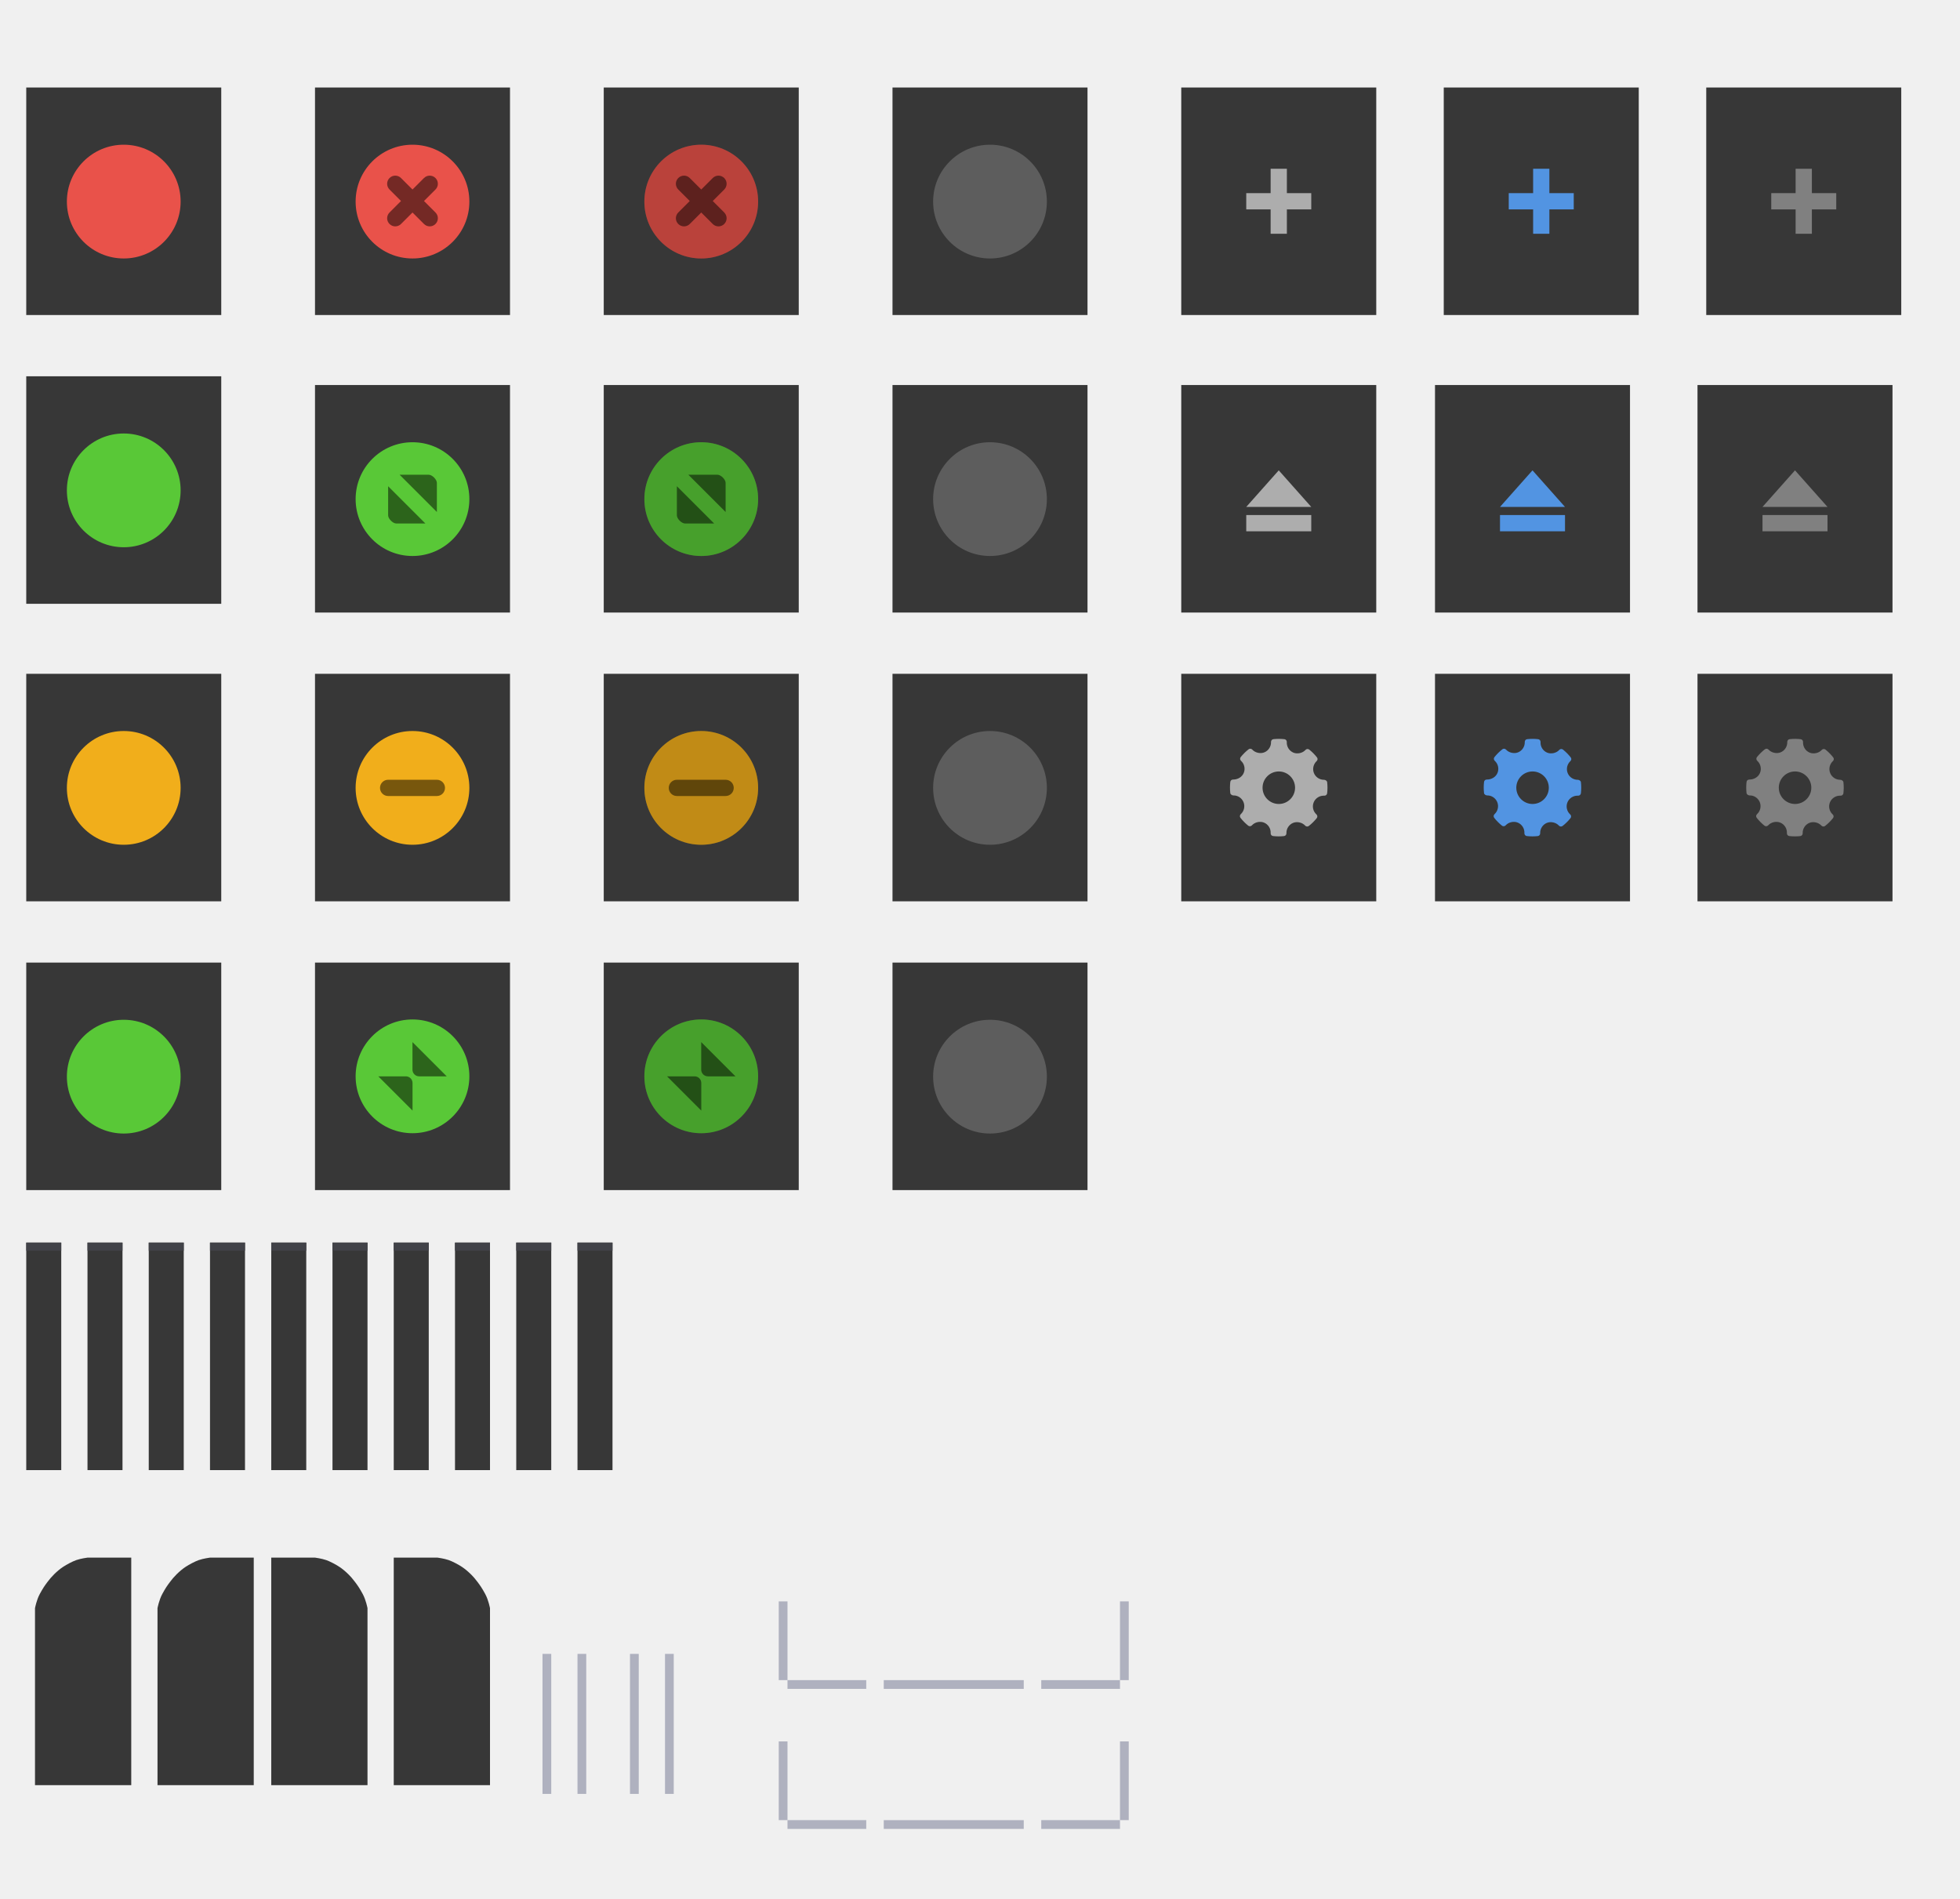
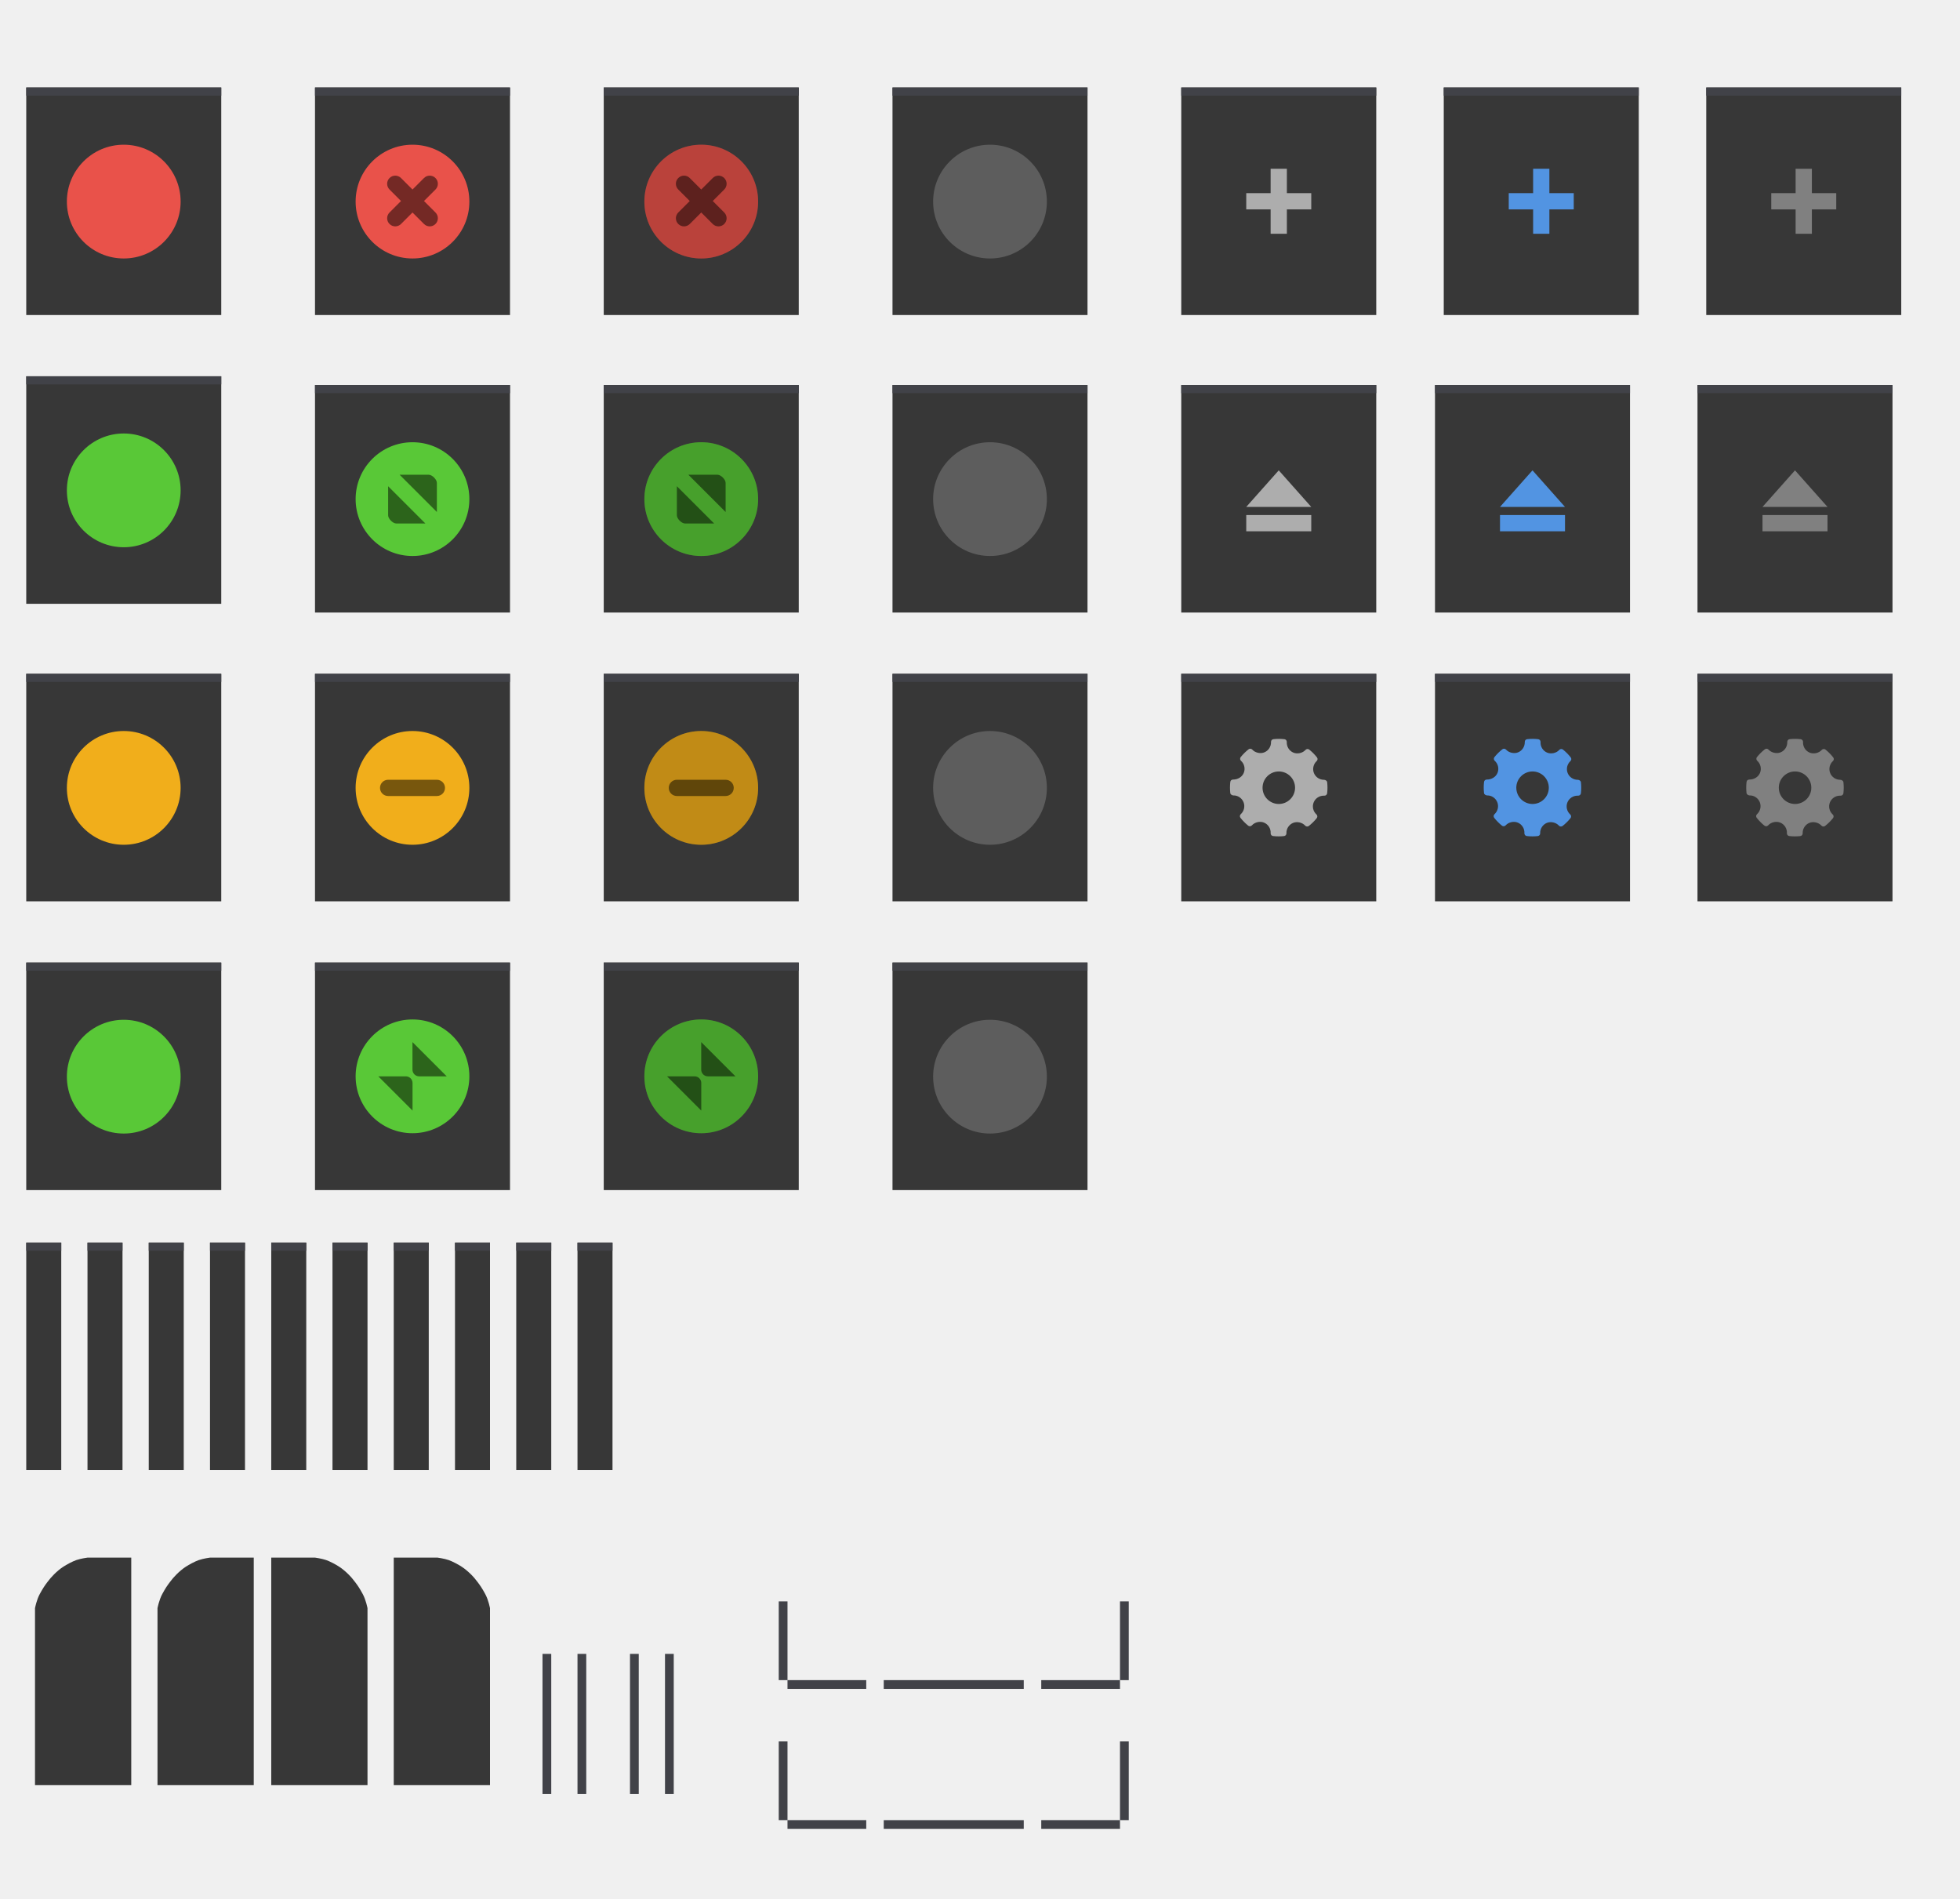
<svg xmlns="http://www.w3.org/2000/svg" xmlns:xlink="http://www.w3.org/1999/xlink" width="224" height="217" version="1.1" viewBox="0 0 224 217" id="svg465">
  <defs id="defs9">
    <linearGradient id="selected_bg_color">
      <stop stop-color="#5294e2" offset="0" id="stop2" />
    </linearGradient>
    <linearGradient id="linearGradient4409" x1="152" x2="152" y1="564.36" y2="572.36" gradientTransform="translate(-12)" gradientUnits="userSpaceOnUse" xlink:href="#selected_bg_color" />
    <linearGradient id="linearGradient4411" x1="568.36" x2="568.36" y1="-156" y2="-148" gradientTransform="translate(0,12)" gradientUnits="userSpaceOnUse" xlink:href="#selected_bg_color" />
    <linearGradient id="linearGradient4413" x1="608.36" x2="608.36" y1="-158" y2="-150" gradientTransform="translate(0,12)" gradientUnits="userSpaceOnUse" xlink:href="#selected_bg_color" />
    <linearGradient id="linearGradient4415" x1="154" x2="154" y1="601.86" y2="606.36" gradientTransform="translate(-12)" gradientUnits="userSpaceOnUse" xlink:href="#selected_bg_color" />
  </defs>
  <g id="title-1-active" transform="matrix(0.16667,0,0,0.9285714,1.8333,-375.5486)">
    <path id="rect1566" style="fill:#373737" d="m 7,557.36 h 24 v 28 H 7 Z" />
    <path id="rect1568" style="opacity:1;fill:#414248;fill-opacity:1" d="m 7,557.36 h 24 v 1 H 7 Z" />
  </g>
  <g id="stick-active" transform="matrix(0.9285714,0,0,0.9285714,3.142857,-507.5486)">
    <use id="use4210" transform="translate(135,-2.2617e-5)" width="100%" height="100%" xlink:href="#g4206" />
    <g transform="translate(2,3)" fill="#adadad" id="g17">
      <rect x="151" y="564.36" width="2" height="8" id="rect13" />
      <rect transform="rotate(90)" x="567.36" y="-156" width="2" height="8" id="rect15" />
    </g>
  </g>
  <g id="stick-pressed" transform="matrix(0.9285714,0,0,0.9285714,22.92857,-507.5486)">
    <use transform="translate(11,5.0652e-5)" width="100%" height="100%" xlink:href="#use4210" id="use20" />
    <g transform="translate(25,3)" id="g26">
      <rect x="139" y="564.36" width="2" height="8" fill="url(#linearGradient4409)" id="rect22" style="fill:url(#linearGradient4409)" />
      <rect transform="rotate(90)" x="567.36" y="-144" width="2" height="8" fill="url(#linearGradient4411)" id="rect24" style="fill:url(#linearGradient4411)" />
    </g>
  </g>
  <g id="stick-inactive" transform="matrix(0.9285714,0,0,0.9285714,16.71429,-507.5486)">
    <use transform="translate(50,5.0652e-5)" width="100%" height="100%" xlink:href="#use4210" id="use29" />
    <g transform="translate(48,3)" fill="#808080" id="g35">
      <rect x="155" y="564.36" width="2" height="8" id="rect31" />
      <rect transform="rotate(90)" x="567.36" y="-160" width="2" height="8" id="rect33" />
    </g>
  </g>
  <g id="shade-active" transform="matrix(0.9285714,0,0,0.9285714,-0.5714286,-504.1914)">
    <use transform="translate(4,33)" width="100%" height="100%" xlink:href="#use4210" id="use38" />
    <g transform="translate(-4.68e-6,-1)" fill="#adadad" id="g44">
      <rect transform="rotate(90)" x="607.36" y="-162" width="2" height="8" id="rect40" />
      <path d="m 158,601.86 4,4.5 h -8 z" id="path42" />
    </g>
  </g>
  <g id="shade-pressed" transform="matrix(0.9285714,0,0,0.9285714,21.92857,-504.1914)">
    <use transform="translate(11,33)" width="100%" height="100%" xlink:href="#use4210" id="use47" />
    <g transform="translate(23,-1)" id="g53">
      <rect transform="rotate(90)" x="607.36" y="-146" width="2" height="8" fill="url(#linearGradient4413)" id="rect49" style="fill:url(#linearGradient4413)" />
      <path d="m 142,601.86 4,4.5 h -8 z" fill="url(#linearGradient4415)" id="path51" style="fill:url(#linearGradient4415)" />
    </g>
  </g>
  <g id="shade-inactive" transform="matrix(0.9285714,0,0,0.9285714,15.71429,-504.1914)">
    <use transform="translate(50,33)" width="100%" height="100%" xlink:href="#use4210" id="use56" />
    <g transform="translate(46,-1)" fill="#808080" id="g62">
      <rect transform="rotate(90)" x="607.36" y="-162" width="2" height="8" id="rect58" />
      <path d="m 158,601.86 4,4.5 h -8 z" id="path60" />
    </g>
  </g>
  <use id="title-2-active" transform="translate(7)" width="100%" height="100%" xlink:href="#title-1-active" />
  <use id="title-3-active" transform="translate(14)" width="100%" height="100%" xlink:href="#title-1-active" />
  <use id="title-4-active" transform="translate(21)" width="100%" height="100%" xlink:href="#title-1-active" />
  <use id="title-5-active" transform="translate(28)" width="100%" height="100%" xlink:href="#title-1-active" />
  <use id="title-1-inactive" transform="translate(35)" width="100%" height="100%" xlink:href="#title-1-active" />
  <use id="title-2-inactive" transform="translate(42)" width="100%" height="100%" xlink:href="#title-1-active" />
  <use id="title-3-inactive" transform="translate(49)" width="100%" height="100%" xlink:href="#title-1-active" />
  <use id="title-4-inactive" transform="translate(56)" width="100%" height="100%" xlink:href="#title-1-active" />
  <use id="title-5-inactive" transform="translate(63)" width="100%" height="100%" xlink:href="#title-1-active" />
  <g id="close-pressed" transform="matrix(0.9285714,0,0,0.9285714,1.214286,-507.5486)">
    <use transform="translate(66,-2.2617e-5)" width="100%" height="100%" xlink:href="#g4206" id="use74" />
    <g transform="translate(73,559.36)" enable-background="new" id="g87">
      <g transform="translate(0,-1028.4)" id="g85">
        <g id="titlebutton-close-active" transform="translate(-437,1218)">
          <g transform="translate(-882,-432.64)" id="g80">
            <g transform="translate(1323,246.87)" fill="#ffffff" id="g78">
              <g transform="matrix(0.75,0,0,0.75,2,2.0547)" fill="#ffffff" id="g76" />
            </g>
          </g>
          <rect x="441" y="-185.64" width="16" height="16" fill="none" id="rect82" />
        </g>
      </g>
    </g>
    <g transform="translate(73,-469)" enable-background="new" id="g95">
      <path d="m 12,1047.4 c 3.866,0 7,-3.134 7,-7 0,-3.866 -3.134,-7 -7,-7 -3.866,0 -7,3.134 -7,7 0,3.866 3.134,7 7,7" fill="#e9524a" fill-rule="evenodd" id="path89" />
      <path d="m 9.172,1037.5 c -0.392,0.392 -0.392,1.022 0,1.414 l 1.414,1.414 -1.414,1.414 c -0.392,0.392 -0.392,1.022 0,1.414 0.392,0.392 1.022,0.392 1.414,0 l 1.414,-1.414 1.414,1.414 c 0.392,0.392 1.022,0.392 1.414,0 0.392,-0.392 0.392,-1.022 0,-1.414 l -1.414,-1.414 1.414,-1.414 c 0.392,-0.392 0.392,-1.022 0,-1.414 -0.392,-0.392 -1.022,-0.392 -1.414,0 L 12,1038.914 10.586,1037.5 c -0.392,-0.392 -1.022,-0.392 -1.414,0 z" enable-background="new" fill="#000000" opacity="0.5" id="path91" />
      <path d="m 12,1047.4 c 3.866,0 7,-3.134 7,-7 0,-3.866 -3.134,-7 -7,-7 -3.866,0 -7,3.134 -7,7 0,3.866 3.134,7 7,7" fill="#000000" fill-rule="evenodd" opacity="0.2" id="path93" />
    </g>
  </g>
  <g id="maximize-pressed" transform="matrix(0.9285714,0,0,0.9285714,1.214286,-504.1914)">
    <use transform="translate(66,33)" width="100%" height="100%" xlink:href="#g4206" id="use98" />
    <g transform="translate(73,592.36)" enable-background="new" id="g107">
      <g transform="translate(0,-1028.4)" id="g105">
        <g id="titlebutton-max-active" transform="translate(-408,1218)">
          <g transform="translate(-882,-432.64)" id="g100" />
          <rect x="412" y="-185.64" width="16" height="16" fill="none" id="rect102" />
        </g>
      </g>
    </g>
    <g transform="translate(73,-436)" enable-background="new" id="g115">
      <path d="m 12,1047.4 c 3.866,0 7,-3.134 7,-7 0,-3.866 -3.134,-7 -7,-7 -3.866,0 -7,3.134 -7,7 0,3.866 3.134,7 7,7" fill="#59c837" fill-rule="evenodd" id="path109" />
      <path d="m 10.414,1037.4 4.586,4.586 V 1038.4 c 0,-0.415 -0.585,-1 -1,-1 z m -1.414,1.414 v 3.586 c 0,0.415 0.585,1 1,1 h 3.586 z" fill="#000000" opacity="0.5" id="path111" />
      <path d="m 12,1047.4 c 3.866,0 7,-3.134 7,-7 0,-3.866 -3.134,-7 -7,-7 -3.866,0 -7,3.134 -7,7 0,3.866 3.134,7 7,7" fill="#000000" fill-rule="evenodd" opacity="0.2" id="path113" />
    </g>
  </g>
  <g id="hide-pressed" transform="matrix(0.9285714,0,0,0.9285714,1.214286,-501.8343)">
    <use transform="translate(66,66)" width="100%" height="100%" xlink:href="#g4206" id="use118" />
    <g transform="translate(73,625.36)" enable-background="new" id="g127">
      <g transform="translate(0,-1028.4)" id="g125">
        <g id="titlebutton-min-active" transform="translate(-379,1218)">
          <g transform="translate(-882,-432.64)" id="g120" />
          <rect x="383" y="-185.64" width="16" height="16" fill="none" id="rect122" />
        </g>
      </g>
    </g>
    <g transform="translate(73,-403)" enable-background="new" id="g135">
      <path d="m 12,1047.4 c 3.866,0 7,-3.134 7,-7 0,-3.866 -3.134,-7 -7,-7 -3.866,0 -7,3.134 -7,7 0,3.866 3.134,7 7,7" fill="#f1ae1b" fill-rule="evenodd" id="path129" />
      <rect x="8" y="1039.4" width="8" height="2" ry="1" fill="#000000" opacity="0.5" id="rect131" />
      <path d="m 12,1047.4 c 3.866,0 7,-3.134 7,-7 0,-3.866 -3.134,-7 -7,-7 -3.866,0 -7,3.134 -7,7 0,3.866 3.134,7 7,7" fill="#000000" fill-rule="evenodd" opacity="0.2" id="path133" />
    </g>
  </g>
  <g id="close-inactive" transform="matrix(0.9285714,0,0,0.9285714,3.571429,-507.5486)">
    <use transform="translate(99,-2.2617e-5)" width="100%" height="100%" xlink:href="#g4206" id="use138" />
    <g transform="translate(106,559.36)" enable-background="new" id="g151">
      <g transform="translate(0,-1028.4)" id="g149">
        <g id="titlebutton-close-backdrop" transform="translate(-641,1218)" opacity="0.45">
          <g transform="translate(-678,-432.64)" opacity="1" id="g144">
            <g transform="translate(1323,246.87)" fill="#ffffff" id="g142">
              <g transform="matrix(0.75,0,0,0.75,2,2.0547)" fill="#ffffff" id="g140" />
            </g>
          </g>
          <rect x="645" y="-185.64" width="16" height="16" fill="none" opacity="1" id="rect146" />
        </g>
      </g>
    </g>
    <g transform="translate(106,-469)" enable-background="new" id="g155">
      <path d="m 12,1047.4 c 3.866,0 7,-3.134 7,-7 0,-3.866 -3.134,-7 -7,-7 -3.866,0 -7,3.134 -7,7 0,3.866 3.134,7 7,7" fill="#5d5d5d" fill-rule="evenodd" id="path153" />
    </g>
  </g>
  <g id="maximize-inactive" transform="matrix(0.9285714,0,0,0.9285714,3.571429,-504.1914)">
    <use transform="translate(99,33)" width="100%" height="100%" xlink:href="#g4206" id="use158" />
    <g transform="translate(106,592.36)" enable-background="new" id="g167">
      <g transform="translate(0,-1028.4)" id="g165">
        <g id="titlebutton-max-backdrop" transform="translate(-612,1201)" opacity="0.45">
          <g transform="translate(-781,-415.64)" opacity="1" id="g160" />
          <rect x="616" y="-168.64" width="16" height="16" fill="none" opacity="1" id="rect162" />
        </g>
      </g>
    </g>
    <g transform="translate(106,-436)" enable-background="new" id="g171">
      <path d="m 12,1047.4 c 3.866,0 7,-3.134 7,-7 0,-3.866 -3.134,-7 -7,-7 -3.866,0 -7,3.134 -7,7 0,3.866 3.134,7 7,7" fill="#5d5d5d" fill-rule="evenodd" id="path169" />
    </g>
  </g>
  <g id="hide-inactive" transform="matrix(0.9285714,0,0,0.9285714,3.571429,-501.8343)">
    <use transform="translate(99,66)" width="100%" height="100%" xlink:href="#g4206" id="use174" />
    <g transform="translate(106,625.36)" enable-background="new" id="g183">
      <g transform="translate(0,-1028.4)" id="g181">
        <g id="titlebutton-min-backdrop" transform="translate(-583,1201)" opacity="0.45">
          <g transform="translate(-781,-415.64)" opacity="1" id="g176" />
          <rect x="587" y="-168.64" width="16" height="16" fill="none" opacity="1" id="rect178" />
        </g>
      </g>
    </g>
    <g transform="translate(106,-403)" enable-background="new" id="g187">
      <path d="m 12,1047.4 c 3.866,0 7,-3.134 7,-7 0,-3.866 -3.134,-7 -7,-7 -3.866,0 -7,3.134 -7,7 0,3.866 3.134,7 7,7" fill="#5d5d5d" fill-rule="evenodd" id="path185" />
    </g>
  </g>
  <g id="hide-prelight" transform="matrix(0.9285714,0,0,0.9285714,-1.142857,-501.8343)">
    <use transform="translate(33,66)" width="100%" height="100%" xlink:href="#g4206" id="use190" />
    <g transform="translate(40,625.36)" enable-background="new" id="g199">
      <g transform="translate(0,-1028.4)" id="g197">
        <g id="titlebutton-min-hover" transform="translate(-480,1218)">
          <g transform="translate(-781,-432.64)" id="g192" />
          <rect x="484" y="-185.64" width="16" height="16" fill="none" id="rect194" />
        </g>
      </g>
    </g>
    <g transform="translate(40,-403)" enable-background="new" id="g207">
      <path d="m 12,1047.4 c 3.866,0 7,-3.134 7,-7 0,-3.866 -3.134,-7 -7,-7 -3.866,0 -7,3.134 -7,7 0,3.866 3.134,7 7,7" fill="#f1ae1b" fill-rule="evenodd" id="path201" />
      <path d="m 12,1046.9 c 3.59,0 6.5,-2.91 6.5,-6.5 0,-3.59 -2.91,-6.5 -6.5,-6.5 -3.59,0 -6.5,2.91 -6.5,6.5 0,3.59 2.91,6.5 6.5,6.5" fill="#f1ae1b" fill-rule="evenodd" id="path203" />
      <rect x="8" y="1039.4" width="8" height="2" ry="1" fill="#000000" opacity="0.5" id="rect205" />
    </g>
  </g>
  <g id="maximize-prelight" transform="matrix(0.9285714,0,0,0.9285714,-1.142857,-504.1914)">
    <use transform="translate(33,33)" width="100%" height="100%" xlink:href="#g4206" id="use210" />
    <g transform="translate(40,592.36)" enable-background="new" id="g219">
      <g transform="translate(0,-1028.4)" id="g217">
        <g id="titlebutton-max-hover" transform="translate(-509,1218)">
          <g transform="translate(-781,-432.64)" id="g212" />
          <rect x="513" y="-185.64" width="16" height="16" fill="none" id="rect214" />
        </g>
      </g>
    </g>
    <g transform="translate(40,-436)" enable-background="new" id="g227">
      <path d="m 12,1047.4 c 3.866,0 7,-3.134 7,-7 0,-3.866 -3.134,-7 -7,-7 -3.866,0 -7,3.134 -7,7 0,3.866 3.134,7 7,7" fill="#59c837" fill-rule="evenodd" id="path221" />
      <path d="m 12,1046.9 c 3.59,0 6.5,-2.91 6.5,-6.5 0,-3.59 -2.91,-6.5 -6.5,-6.5 -3.59,0 -6.5,2.91 -6.5,6.5 0,3.59 2.91,6.5 6.5,6.5" fill="#59c837" fill-rule="evenodd" id="path223" />
      <path d="m 10.414,1037.4 4.586,4.586 V 1038.4 c 0,-0.415 -0.585,-1 -1,-1 z m -1.414,1.414 v 3.586 c 0,0.415 0.585,1 1,1 h 3.586 z" fill="#000000" opacity="0.5" id="path225" />
    </g>
  </g>
  <g id="close-prelight" transform="matrix(0.9285714,0,0,0.9285714,-1.142857,-507.5486)">
    <use transform="translate(33,-2.2617e-5)" width="100%" height="100%" xlink:href="#g4206" id="use230" />
    <g transform="translate(40,559.36)" enable-background="new" id="g243">
      <g transform="translate(0,-1028.4)" id="g241">
        <g id="titlebutton-close-hover" transform="translate(-538,1218)">
          <g transform="translate(-781,-432.64)" id="g236">
            <g transform="translate(1323,246.87)" fill="#ffffff" id="g234">
              <g transform="matrix(0.75,0,0,0.75,2,2.0547)" fill="#ffffff" id="g232" />
            </g>
          </g>
          <rect x="542" y="-185.64" width="16" height="16" fill="none" id="rect238" />
        </g>
      </g>
    </g>
    <g transform="translate(40,-469)" enable-background="new" id="g251">
      <path d="m 12,1047.4 c 3.866,0 7,-3.134 7,-7 0,-3.866 -3.134,-7 -7,-7 -3.866,0 -7,3.134 -7,7 0,3.866 3.134,7 7,7" fill="#e9524a" fill-rule="evenodd" id="path245" />
      <path d="m 12,1046.9 c 3.59,0 6.5,-2.91 6.5,-6.5 0,-3.59 -2.91,-6.5 -6.5,-6.5 -3.59,0 -6.5,2.91 -6.5,6.5 0,3.59 2.91,6.5 6.5,6.5" fill="#e9524a" fill-rule="evenodd" id="path247" />
      <path d="m 9.172,1037.5 c -0.392,0.392 -0.392,1.022 0,1.414 l 1.414,1.414 -1.414,1.414 c -0.392,0.392 -0.392,1.022 0,1.414 0.392,0.392 1.022,0.392 1.414,0 l 1.414,-1.414 1.414,1.414 c 0.392,0.392 1.022,0.392 1.414,0 0.392,-0.392 0.392,-1.022 0,-1.414 l -1.414,-1.414 1.414,-1.414 c 0.392,-0.392 0.392,-1.022 0,-1.414 -0.392,-0.392 -1.022,-0.392 -1.414,0 L 12,1038.914 10.586,1037.5 c -0.392,-0.392 -1.022,-0.392 -1.414,0 z" enable-background="new" fill="#000000" opacity="0.5" id="path249" />
    </g>
  </g>
  <g id="hide-active" transform="matrix(0.9285714,0,0,0.9285714,-3.5,-501.8343)">
    <use transform="translate(0,66)" width="100%" height="100%" xlink:href="#g4206" id="use254" />
    <g transform="translate(7,625.36)" enable-background="new" id="g263">
      <g transform="translate(0,-1028.4)" id="g261">
        <g id="titlebutton-min" transform="translate(-583,1218)" opacity="0.8">
          <g transform="translate(-781,-432.64)" opacity="1" id="g256" />
          <rect x="587" y="-185.64" width="16" height="16" fill="none" opacity="1" id="rect258" />
        </g>
      </g>
    </g>
    <g transform="translate(7,-403)" enable-background="new" fill="#f1ae1b" fill-rule="evenodd" id="g269">
      <path d="m 12,1047.4 c 3.866,0 7,-3.134 7,-7 0,-3.866 -3.134,-7 -7,-7 -3.866,0 -7,3.134 -7,7 0,3.866 3.134,7 7,7" id="path265" />
      <path d="m 12,1046.9 c 3.59,0 6.5,-2.91 6.5,-6.5 0,-3.59 -2.91,-6.5 -6.5,-6.5 -3.59,0 -6.5,2.91 -6.5,6.5 0,3.59 2.91,6.5 6.5,6.5" id="path267" />
    </g>
  </g>
  <g id="maximize-active" transform="matrix(0.9285714,0,0,0.9285714,-3.5,-505.1914)">
    <use transform="translate(0,33)" width="100%" height="100%" xlink:href="#g4206" id="use272" />
    <g transform="translate(7,592.36)" enable-background="new" id="g281">
      <g transform="translate(0,-1028.4)" id="g279">
        <g id="titlebutton-max" transform="translate(-612,1218)" opacity="0.8">
          <g transform="translate(-781,-432.64)" opacity="1" id="g274" />
          <rect x="616" y="-185.64" width="16" height="16" fill="none" opacity="1" id="rect276" />
        </g>
      </g>
    </g>
    <g transform="translate(7,-436)" enable-background="new" fill="#59c837" fill-rule="evenodd" id="g287">
      <path d="m 12,1047.4 c 3.866,0 7,-3.134 7,-7 0,-3.866 -3.134,-7 -7,-7 -3.866,0 -7,3.134 -7,7 0,3.866 3.134,7 7,7" id="path283" />
      <path d="m 12,1046.9 c 3.59,0 6.5,-2.91 6.5,-6.5 0,-3.59 -2.91,-6.5 -6.5,-6.5 -3.59,0 -6.5,2.91 -6.5,6.5 0,3.59 2.91,6.5 6.5,6.5" id="path285" />
    </g>
  </g>
  <g id="close-active" transform="matrix(0.9285714,0,0,0.9285714,-3.5,-507.5486)">
    <g id="g4206">
      <rect x="7" y="557.36" width="24" height="28" fill="#373737" id="rect290" />
+       <rect x="7" y="557.36" width="24" height="1" fill="#414248" id="rect291" />
    </g>
    <g transform="translate(7,559.36)" enable-background="new" id="g308">
      <g transform="translate(0,-1028.4)" id="g306">
        <g id="titlebutton-close" transform="translate(-641,1218)">
          <g transform="translate(-678,-432.64)" id="g301">
            <g transform="translate(1323,246.87)" fill="#ffffff" id="g299">
              <g transform="matrix(0.75,0,0,0.75,2,2.0547)" fill="#ffffff" id="g297" />
            </g>
          </g>
          <rect x="645" y="-185.64" width="16" height="16" fill="none" id="rect303" />
        </g>
      </g>
    </g>
    <g transform="translate(7,-469)" enable-background="new" fill="#e9524a" fill-rule="evenodd" id="g314">
      <path d="m 12,1047.4 c 3.866,0 7,-3.134 7,-7 0,-3.866 -3.134,-7 -7,-7 -3.866,0 -7,3.134 -7,7 0,3.866 3.134,7 7,7" id="path310" />
      <path d="m 12,1046.9 c 3.59,0 6.5,-2.91 6.5,-6.5 0,-3.59 -2.91,-6.5 -6.5,-6.5 -3.59,0 -6.5,2.91 -6.5,6.5 0,3.59 2.91,6.5 6.5,6.5" id="path312" />
    </g>
  </g>
  <g id="left-active" transform="translate(16,-545.36)">
-     <rect transform="scale(-1,1)" x="-47" y="734.36" width="1" height="16" fill="#afb1bf" />
+     <rect transform="scale(-1,1)" x="-47" y="734.36" width="1" height="16" fill="#414248" />
  </g>
  <g id="bottom-left-active" transform="translate(-7,-547.36)">
-     <path d="m97 730.36-1-1.2e-4v9h1v1l9-1.2e-4v-1h-9z" fill="#afb1bf" />
+     <path d="m97 730.36-1-1.2e-4v9h1v1l9-1.2e-4v-1h-9z" fill="#414248" />
  </g>
  <g id="bottom-active" transform="matrix(0,-1,-1,0,851.36,239)">
-     <rect transform="scale(-1,1)" x="-47" y="734.36" width="1" height="16" fill="#afb1bf" />
+     <rect transform="scale(-1,1)" x="-47" y="734.36" width="1" height="16" fill="#414248" />
  </g>
  <g id="maximize-toggled-inactive" transform="matrix(0.9285714,0,0,0.9285714,3.571429,-438.1914)">
    <use transform="translate(99,33)" width="100%" height="100%" xlink:href="#g4206" id="use332" />
    <g transform="translate(106,592.36)" enable-background="new" id="g342">
      <g transform="translate(0,-1028.4)" id="g340">
        <g transform="translate(-612,1201)" opacity="0.45" id="g338">
          <g transform="translate(-781,-415.64)" opacity="1" id="g334" />
          <rect x="616" y="-168.64" width="16" height="16" fill="none" opacity="1" id="rect336" />
        </g>
      </g>
    </g>
    <g transform="translate(106,-436)" enable-background="new" id="g346">
      <path d="m 12,1047.4 c 3.866,0 7,-3.134 7,-7 0,-3.866 -3.134,-7 -7,-7 -3.866,0 -7,3.134 -7,7 0,3.866 3.134,7 7,7" fill="#5d5d5d" fill-rule="evenodd" id="path344" />
    </g>
  </g>
  <g id="maximize-toggled-active" transform="matrix(0.9285714,0,0,0.9285714,-3.5,-438.1914)">
    <use transform="translate(0,33)" width="100%" height="100%" xlink:href="#g4206" id="use349" />
    <g transform="translate(7,592.36)" enable-background="new" id="g359">
      <g transform="translate(0,-1028.4)" id="g357">
        <g transform="translate(-612,1218)" opacity="0.8" id="g355">
          <g transform="translate(-781,-432.64)" opacity="1" id="g351" />
          <rect x="616" y="-185.64" width="16" height="16" fill="none" opacity="1" id="rect353" />
        </g>
      </g>
    </g>
    <g transform="translate(7,-436)" enable-background="new" fill="#59c837" fill-rule="evenodd" id="g365">
      <path d="m 12,1047.4 c 3.866,0 7,-3.134 7,-7 0,-3.866 -3.134,-7 -7,-7 -3.866,0 -7,3.134 -7,7 0,3.866 3.134,7 7,7" id="path361" />
      <path d="m 12,1046.9 c 3.59,0 6.5,-2.91 6.5,-6.5 0,-3.59 -2.91,-6.5 -6.5,-6.5 -3.59,0 -6.5,2.91 -6.5,6.5 0,3.59 2.91,6.5 6.5,6.5" id="path363" />
    </g>
  </g>
  <g id="maximize-toggled-prelight" transform="matrix(0.9285714,0,0,0.9285714,-1.142857,-499.4771)">
    <use transform="translate(33,99)" width="100%" height="100%" xlink:href="#g4206" id="use368" />
    <g transform="translate(40,658.36)" enable-background="new" id="g378">
      <g transform="translate(0,-1028.4)" id="g376">
        <g transform="translate(-509,1218)" id="g374">
          <g transform="translate(-781,-432.64)" id="g370" />
          <rect x="513" y="-185.64" width="16" height="16" fill="none" id="rect372" />
        </g>
      </g>
    </g>
    <path d="m 52,677.36 c 3.866,0 7,-3.134 7,-7 0,-3.866 -3.134,-7 -7,-7 -3.866,0 -7,3.134 -7,7 0,3.866 3.134,7 7,7" fill="#59c837" fill-rule="evenodd" id="path380" />
    <path d="m 52,676.86 c 3.59,0 6.5,-2.91 6.5,-6.5 0,-3.59 -2.91,-6.5 -6.5,-6.5 -3.59,0 -6.5,2.91 -6.5,6.5 0,3.59 2.91,6.5 6.5,6.5" fill="#59c837" fill-rule="evenodd" id="path382" />
    <g transform="translate(-132,891)" fill="#000000" fill-rule="evenodd" opacity="0.5" id="g388">
      <path d="m 188.21,-220.64 h -3.395 c -0.45,0 -0.819,-0.368 -0.819,-0.819 v -3.395 l 4.214,4.214" opacity="1" id="path384" />
      <path d="m 179.79,-220.64 h 3.395 c 0.45,0 0.819,0.368 0.819,0.819 v 3.395 l -4.214,-4.214" opacity="1" id="path386" />
    </g>
  </g>
  <g id="maximize-toggled-pressed" transform="matrix(0.9285714,0,0,0.9285714,1.214286,-499.4771)">
    <use transform="translate(66,99)" width="100%" height="100%" xlink:href="#g4206" id="use391" />
    <g transform="translate(73,658.36)" enable-background="new" id="g401">
      <g transform="translate(0,-1028.4)" id="g399">
        <g transform="translate(-408,1218)" id="g397">
          <g transform="translate(-882,-432.64)" id="g393" />
          <rect x="412" y="-185.64" width="16" height="16" fill="none" id="rect395" />
        </g>
      </g>
    </g>
    <path d="m 85,677.36 c 3.866,0 7,-3.134 7,-7 0,-3.866 -3.134,-7 -7,-7 -3.866,0 -7,3.134 -7,7 0,3.866 3.134,7 7,7" fill="#59c837" fill-rule="evenodd" id="path403" />
    <g transform="translate(-99,891)" fill="#000000" fill-rule="evenodd" opacity="0.5" id="g409">
      <path d="m 188.21,-220.64 h -3.395 c -0.45,0 -0.819,-0.368 -0.819,-0.819 v -3.395 l 4.214,4.214" opacity="1" id="path405" />
      <path d="m 179.79,-220.64 h 3.395 c 0.45,0 0.819,0.368 0.819,0.819 v 3.395 l -4.214,-4.214" opacity="1" id="path407" />
    </g>
    <path d="m 85,677.36 c 3.866,0 7,-3.134 7,-7 0,-3.866 -3.134,-7 -7,-7 -3.866,0 -7,3.134 -7,7 0,3.866 3.134,7 7,7" fill="#000000" fill-rule="evenodd" opacity="0.2" id="path411" />
  </g>
  <g id="menu-active" transform="matrix(0.9285714,0,0,0.9285714,-0.5714286,-501.8343)">
    <use transform="translate(4,66)" width="100%" height="100%" xlink:href="#use4210" id="use414" />
    <path id="setting-icon" d="m 163.96,636.7 c -0.019,-0.169 -0.216,-0.295 -0.386,-0.295 -0.55,0 -1.038,-0.323 -1.242,-0.822 -0.209,-0.511 -0.074,-1.108 0.336,-1.484 0.129,-0.118 0.145,-0.315 0.036,-0.452 -0.281,-0.357 -0.601,-0.68 -0.951,-0.96 -0.137,-0.11 -0.337,-0.095 -0.456,0.037 -0.358,0.396 -1,0.543 -1.496,0.336 -0.517,-0.217 -0.842,-0.741 -0.811,-1.303 0.011,-0.176 -0.119,-0.33 -0.294,-0.35 -0.448,-0.052 -0.9,-0.053 -1.35,-0.004 -0.174,0.019 -0.303,0.169 -0.297,0.343 0.019,0.556 -0.31,1.071 -0.822,1.28 -0.49,0.2 -1.128,0.054 -1.485,-0.338 -0.118,-0.129 -0.315,-0.145 -0.453,-0.038 -0.36,0.282 -0.687,0.605 -0.971,0.96 -0.111,0.138 -0.095,0.338 0.036,0.456 0.418,0.378 0.552,0.98 0.336,1.497 -0.207,0.493 -0.719,0.811 -1.306,0.811 -0.19,-0.006 -0.326,0.122 -0.347,0.295 -0.053,0.451 -0.053,0.91 -0.003,1.365 0.019,0.169 0.222,0.295 0.393,0.295 0.523,-0.013 1.024,0.31 1.235,0.822 0.21,0.511 0.075,1.107 -0.336,1.484 -0.128,0.118 -0.145,0.315 -0.036,0.452 0.279,0.355 0.599,0.678 0.949,0.96 0.137,0.111 0.338,0.095 0.457,-0.036 0.359,-0.397 1.001,-0.544 1.496,-0.336 0.518,0.217 0.844,0.74 0.812,1.302 -0.01,0.177 0.119,0.33 0.294,0.35 0.229,0.027 0.46,0.04 0.691,0.04 0.22,0 0.439,-0.012 0.659,-0.036 0.174,-0.019 0.303,-0.169 0.297,-0.344 -0.02,-0.556 0.31,-1.07 0.821,-1.28 0.494,-0.202 1.129,-0.054 1.486,0.338 0.119,0.129 0.315,0.145 0.453,0.038 0.359,-0.281 0.685,-0.604 0.971,-0.96 0.111,-0.137 0.095,-0.338 -0.036,-0.456 -0.418,-0.378 -0.553,-0.98 -0.336,-1.497 0.204,-0.487 0.697,-0.813 1.228,-0.813 l 0.074,0.001 c 0.172,0.014 0.33,-0.119 0.351,-0.294 0.053,-0.451 0.053,-0.91 0.002,-1.365 z m -5.953,2.68 c -1.104,0 -2.001,-0.898 -2.001,-2.001 0,-1.104 0.898,-2.001 2.001,-2.001 1.104,0 2.001,0.898 2.001,2.001 0,1.104 -0.898,2.001 -2.001,2.001 z" clip-rule="evenodd" fill="#adadad" fill-rule="evenodd" stroke-width="0.059" />
  </g>
  <g id="menu-pressed" transform="matrix(0.9285714,0,0,0.9285714,21.92857,-501.8343)">
    <use transform="translate(11,66)" width="100%" height="100%" xlink:href="#use4210" id="use418" />
    <path d="m 170.96,636.7 c -0.019,-0.169 -0.216,-0.295 -0.386,-0.295 -0.55,0 -1.038,-0.323 -1.242,-0.822 -0.209,-0.511 -0.074,-1.108 0.336,-1.484 0.129,-0.118 0.145,-0.315 0.036,-0.452 -0.281,-0.357 -0.601,-0.68 -0.951,-0.96 -0.137,-0.11 -0.337,-0.095 -0.456,0.037 -0.358,0.396 -1,0.543 -1.496,0.336 -0.517,-0.217 -0.842,-0.741 -0.811,-1.303 0.011,-0.176 -0.119,-0.33 -0.294,-0.35 -0.448,-0.052 -0.9,-0.053 -1.35,-0.004 -0.174,0.019 -0.303,0.169 -0.297,0.343 0.019,0.556 -0.31,1.071 -0.822,1.28 -0.49,0.2 -1.128,0.054 -1.485,-0.338 -0.118,-0.129 -0.315,-0.145 -0.453,-0.038 -0.36,0.282 -0.687,0.605 -0.971,0.96 -0.111,0.138 -0.095,0.338 0.036,0.456 0.418,0.378 0.552,0.98 0.336,1.497 -0.207,0.493 -0.719,0.811 -1.306,0.811 -0.19,-0.006 -0.326,0.122 -0.347,0.295 -0.053,0.451 -0.053,0.91 -0.003,1.365 0.019,0.169 0.222,0.295 0.393,0.295 0.523,-0.013 1.024,0.31 1.235,0.822 0.21,0.511 0.075,1.107 -0.336,1.484 -0.128,0.118 -0.145,0.315 -0.036,0.452 0.279,0.355 0.599,0.678 0.949,0.96 0.137,0.111 0.338,0.095 0.457,-0.036 0.359,-0.397 1.001,-0.544 1.496,-0.336 0.518,0.217 0.844,0.74 0.812,1.302 -0.01,0.177 0.119,0.33 0.294,0.35 0.229,0.027 0.46,0.04 0.691,0.04 0.22,0 0.439,-0.012 0.659,-0.036 0.174,-0.019 0.303,-0.169 0.297,-0.344 -0.02,-0.556 0.31,-1.07 0.821,-1.28 0.494,-0.202 1.129,-0.054 1.486,0.338 0.119,0.129 0.315,0.145 0.453,0.038 0.359,-0.281 0.685,-0.604 0.971,-0.96 0.111,-0.137 0.095,-0.338 -0.036,-0.456 -0.418,-0.378 -0.553,-0.98 -0.336,-1.497 0.204,-0.487 0.697,-0.813 1.228,-0.813 l 0.074,0.001 c 0.172,0.014 0.33,-0.119 0.351,-0.294 0.053,-0.451 0.053,-0.91 0.002,-1.365 z m -5.953,2.68 c -1.104,0 -2.001,-0.898 -2.001,-2.001 0,-1.104 0.898,-2.001 2.001,-2.001 1.104,0 2.001,0.898 2.001,2.001 0,1.104 -0.898,2.001 -2.001,2.001 z" clip-rule="evenodd" fill="#5294e2" fill-rule="evenodd" stroke-width="0.059" id="path420" />
  </g>
  <g id="menu-inactive" transform="matrix(0.9285714,0,0,0.9285714,15.71429,-501.8343)">
    <use transform="translate(50,66)" width="100%" height="100%" xlink:href="#use4210" id="use423" />
    <path d="m 209.96,636.7 c -0.019,-0.169 -0.216,-0.295 -0.386,-0.295 -0.55,0 -1.038,-0.323 -1.242,-0.822 -0.209,-0.511 -0.074,-1.108 0.336,-1.484 0.129,-0.118 0.145,-0.315 0.036,-0.452 -0.281,-0.357 -0.601,-0.68 -0.951,-0.96 -0.137,-0.11 -0.337,-0.095 -0.456,0.037 -0.358,0.396 -1,0.543 -1.496,0.336 -0.517,-0.217 -0.842,-0.741 -0.811,-1.303 0.011,-0.176 -0.119,-0.33 -0.294,-0.35 -0.448,-0.052 -0.9,-0.053 -1.35,-0.004 -0.174,0.019 -0.303,0.169 -0.297,0.343 0.019,0.556 -0.31,1.071 -0.822,1.28 -0.49,0.2 -1.128,0.054 -1.485,-0.338 -0.118,-0.129 -0.315,-0.145 -0.453,-0.038 -0.36,0.282 -0.687,0.605 -0.971,0.96 -0.111,0.138 -0.095,0.338 0.036,0.456 0.418,0.378 0.552,0.98 0.336,1.497 -0.207,0.493 -0.719,0.811 -1.306,0.811 -0.19,-0.006 -0.326,0.122 -0.347,0.295 -0.053,0.451 -0.053,0.91 -0.003,1.365 0.019,0.169 0.222,0.295 0.393,0.295 0.523,-0.013 1.024,0.31 1.235,0.822 0.21,0.511 0.075,1.107 -0.336,1.484 -0.128,0.118 -0.145,0.315 -0.036,0.452 0.279,0.355 0.599,0.678 0.949,0.96 0.137,0.111 0.338,0.095 0.457,-0.036 0.359,-0.397 1.001,-0.544 1.496,-0.336 0.518,0.217 0.844,0.74 0.812,1.302 -0.01,0.177 0.119,0.33 0.294,0.35 0.229,0.027 0.46,0.04 0.691,0.04 0.22,0 0.439,-0.012 0.659,-0.036 0.174,-0.019 0.303,-0.169 0.297,-0.344 -0.02,-0.556 0.31,-1.07 0.821,-1.28 0.494,-0.202 1.129,-0.054 1.486,0.338 0.119,0.129 0.315,0.145 0.453,0.038 0.359,-0.281 0.685,-0.604 0.971,-0.96 0.111,-0.137 0.095,-0.338 -0.036,-0.456 -0.418,-0.378 -0.553,-0.98 -0.336,-1.497 0.204,-0.487 0.697,-0.813 1.228,-0.813 l 0.074,0.001 c 0.172,0.014 0.33,-0.119 0.351,-0.294 0.053,-0.451 0.053,-0.91 0.002,-1.365 z m -5.953,2.68 c -1.104,0 -2.001,-0.898 -2.001,-2.001 0,-1.104 0.898,-2.001 2.001,-2.001 1.104,0 2.001,0.898 2.001,2.001 0,1.104 -0.898,2.001 -2.001,2.001 z" clip-rule="evenodd" fill="#808080" fill-rule="evenodd" stroke-width="0.059" id="path425" />
  </g>
  <use id="left-inactive" transform="translate(4,1e-4)" width="100%" height="100%" xlink:href="#left-active" />
  <use id="right-inactive" transform="matrix(-1,0,0,1,139,1e-4)" width="100%" height="100%" xlink:href="#left-active" />
  <use id="right-active" transform="matrix(-1,0,0,1,135,1e-4)" width="100%" height="100%" xlink:href="#left-active" />
  <use id="bottom-left-inactive" transform="translate(0,16)" width="100%" height="100%" xlink:href="#bottom-left-active" />
  <use id="bottom-inactive" transform="translate(0,16)" width="100%" height="100%" xlink:href="#bottom-active" />
  <use id="bottom-right-active" transform="matrix(-1,0,0,1,218,1e-4)" width="100%" height="100%" xlink:href="#bottom-left-active" />
  <use id="bottom-right-inactive" transform="matrix(-1,0,0,1,218,16)" width="100%" height="100%" xlink:href="#bottom-left-active" />
  <use id="top-left-inactive" transform="translate(14)" width="100%" height="100%" xlink:href="#top-left-active" />
  <use id="top-right-active" transform="matrix(-1,0,0,1,46,0)" width="100%" height="100%" xlink:href="#top-left-active" />
  <g id="top-left-active" transform="translate(15 -547.36)">
    <g transform="translate(-3)" id="g440">
      <path d="m -2,725.36 c 0,0 -0.751,0.097 -1.284,0.282 -0.448,0.156 -1.103,0.51 -1.5,0.77 -0.368,0.241 -0.703,0.532 -1.018,0.839 -0.287,0.28 -0.548,0.589 -0.787,0.91 -0.318,0.427 -0.485,0.664 -0.86,1.348 C -7.827,730.199 -8,731.138 -8,731.138 V 751.36 H 3 v -26 z" fill="#373737" stroke-linecap="round" stroke-linejoin="round" stroke-width="7.369" style="stroke:none;stroke-width:7.231;stroke-dasharray:none;paint-order:stroke fill markers" id="path438" />
    </g>
  </g>
  <use id="top-right-inactive" transform="matrix(-1,0,0,1,60,3e-5)" width="100%" height="100%" xlink:href="#top-left-active" />
</svg>
